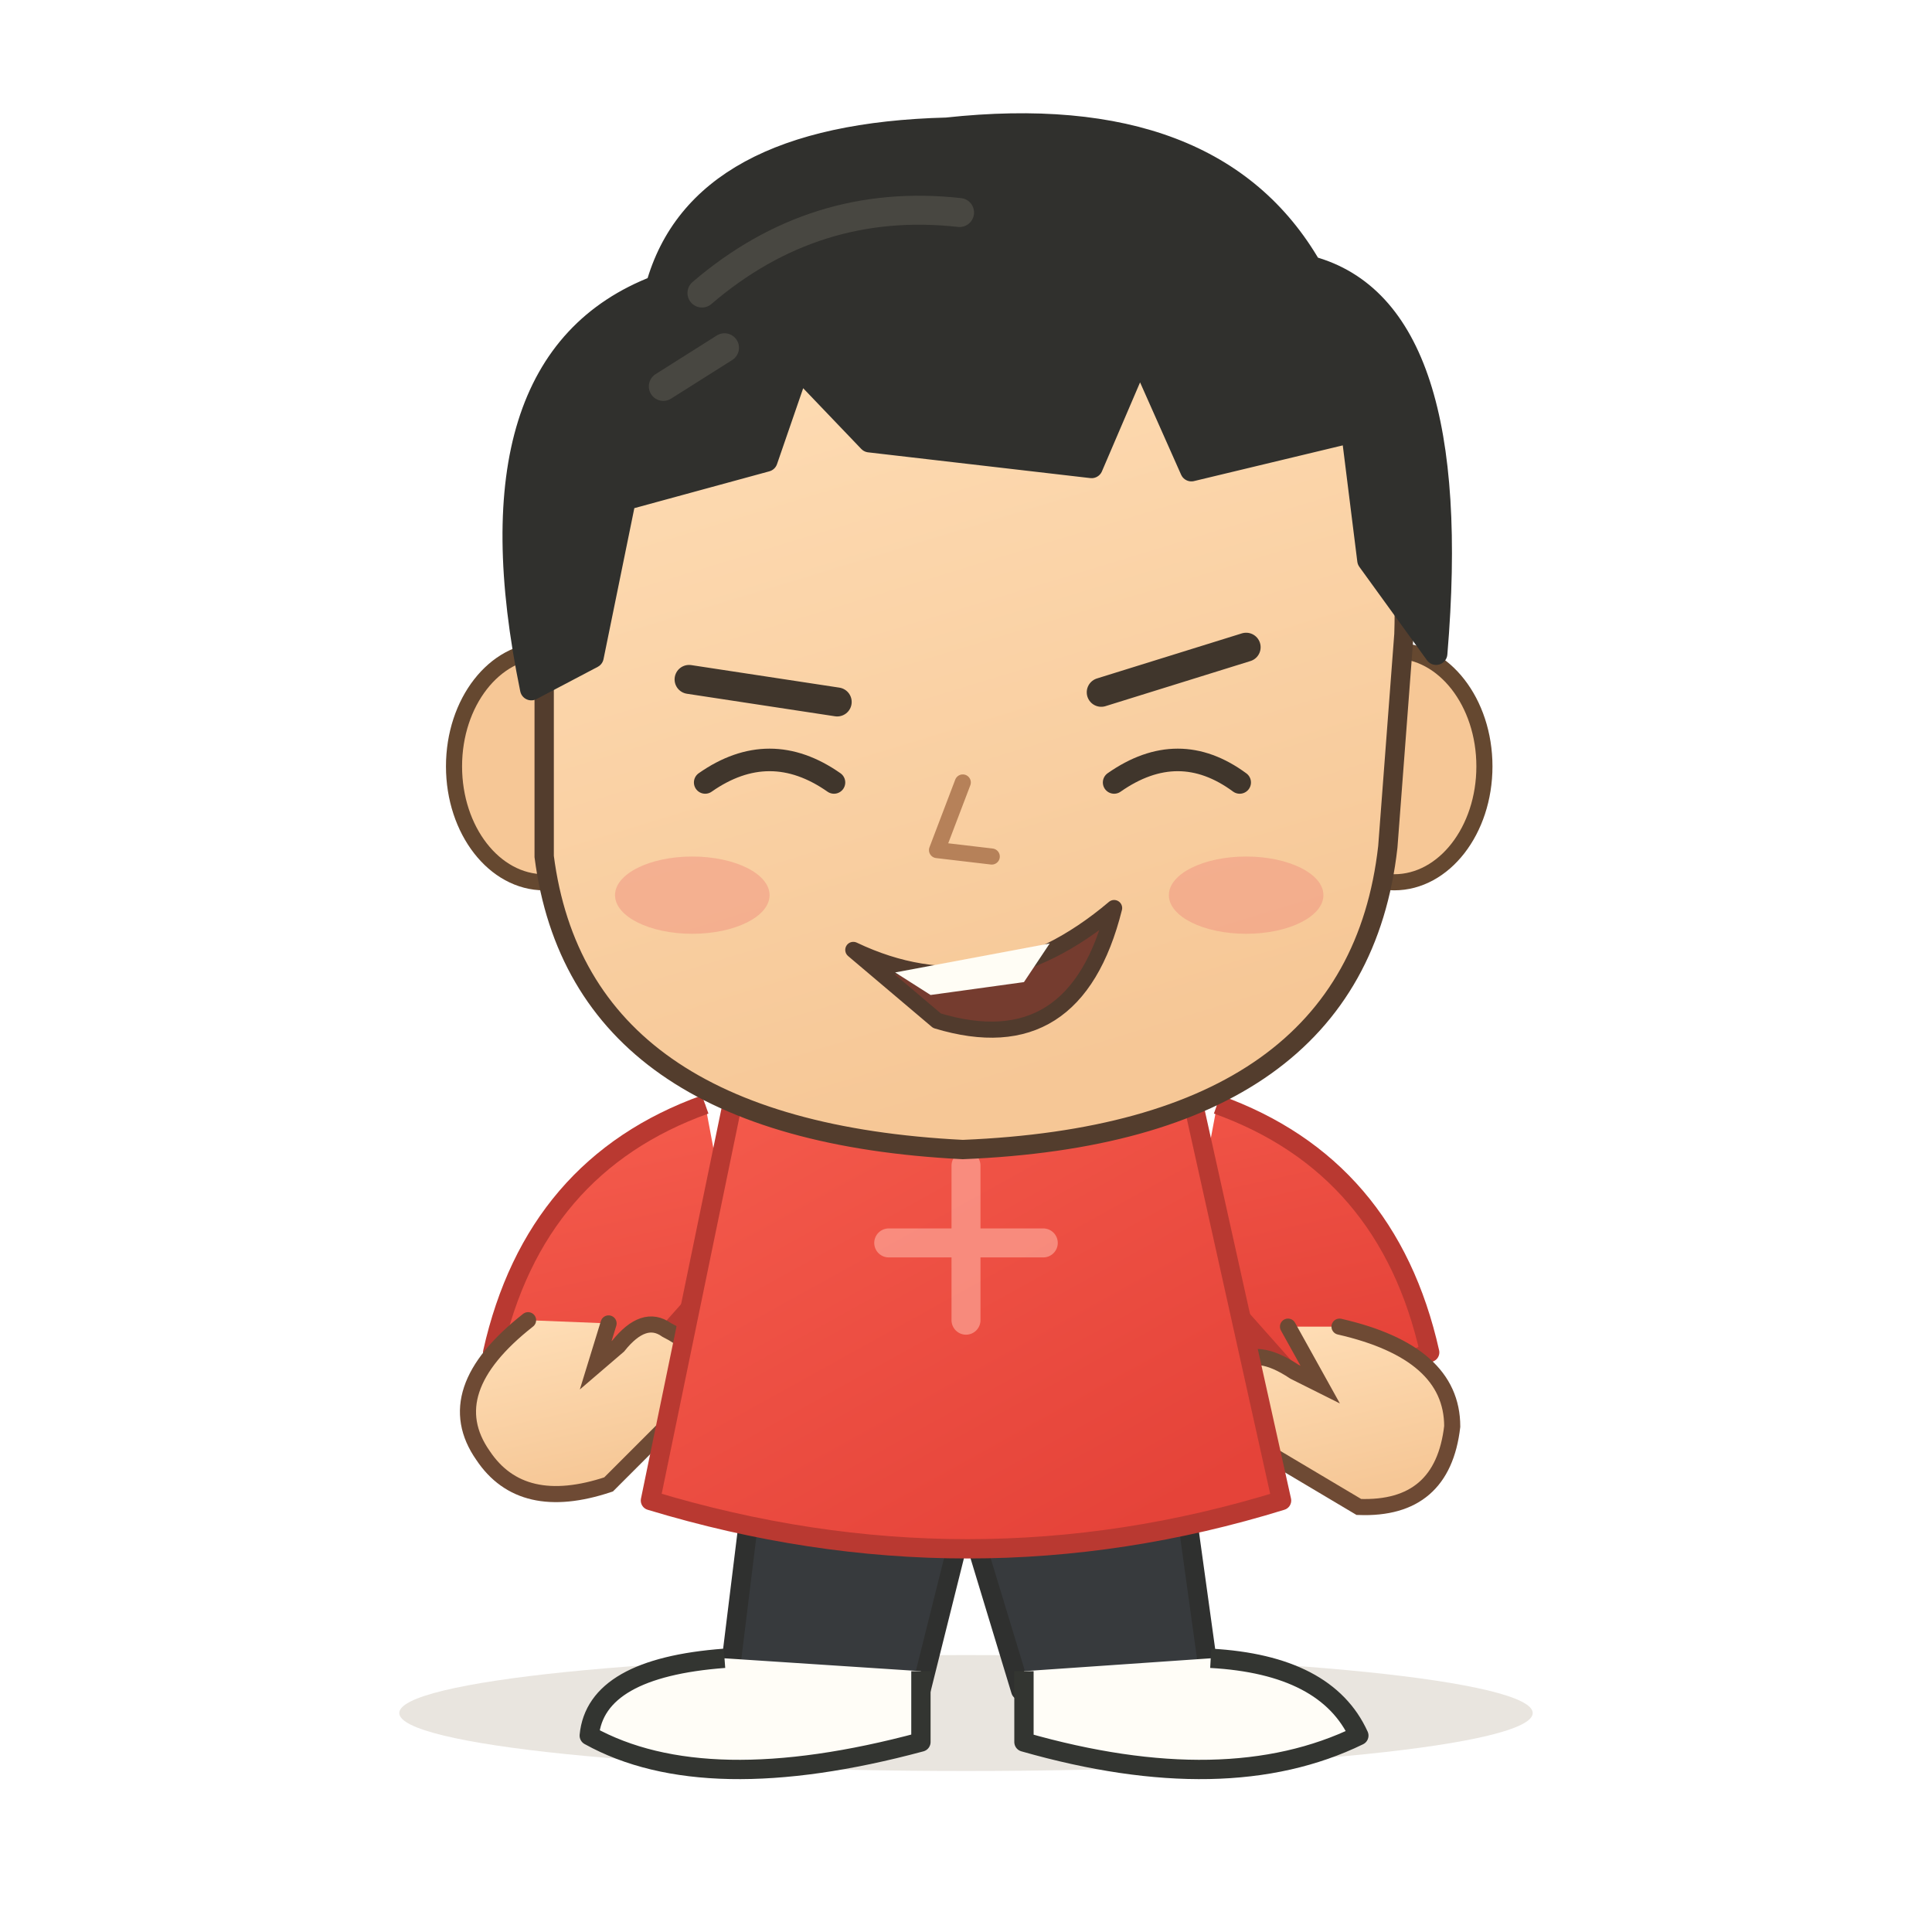
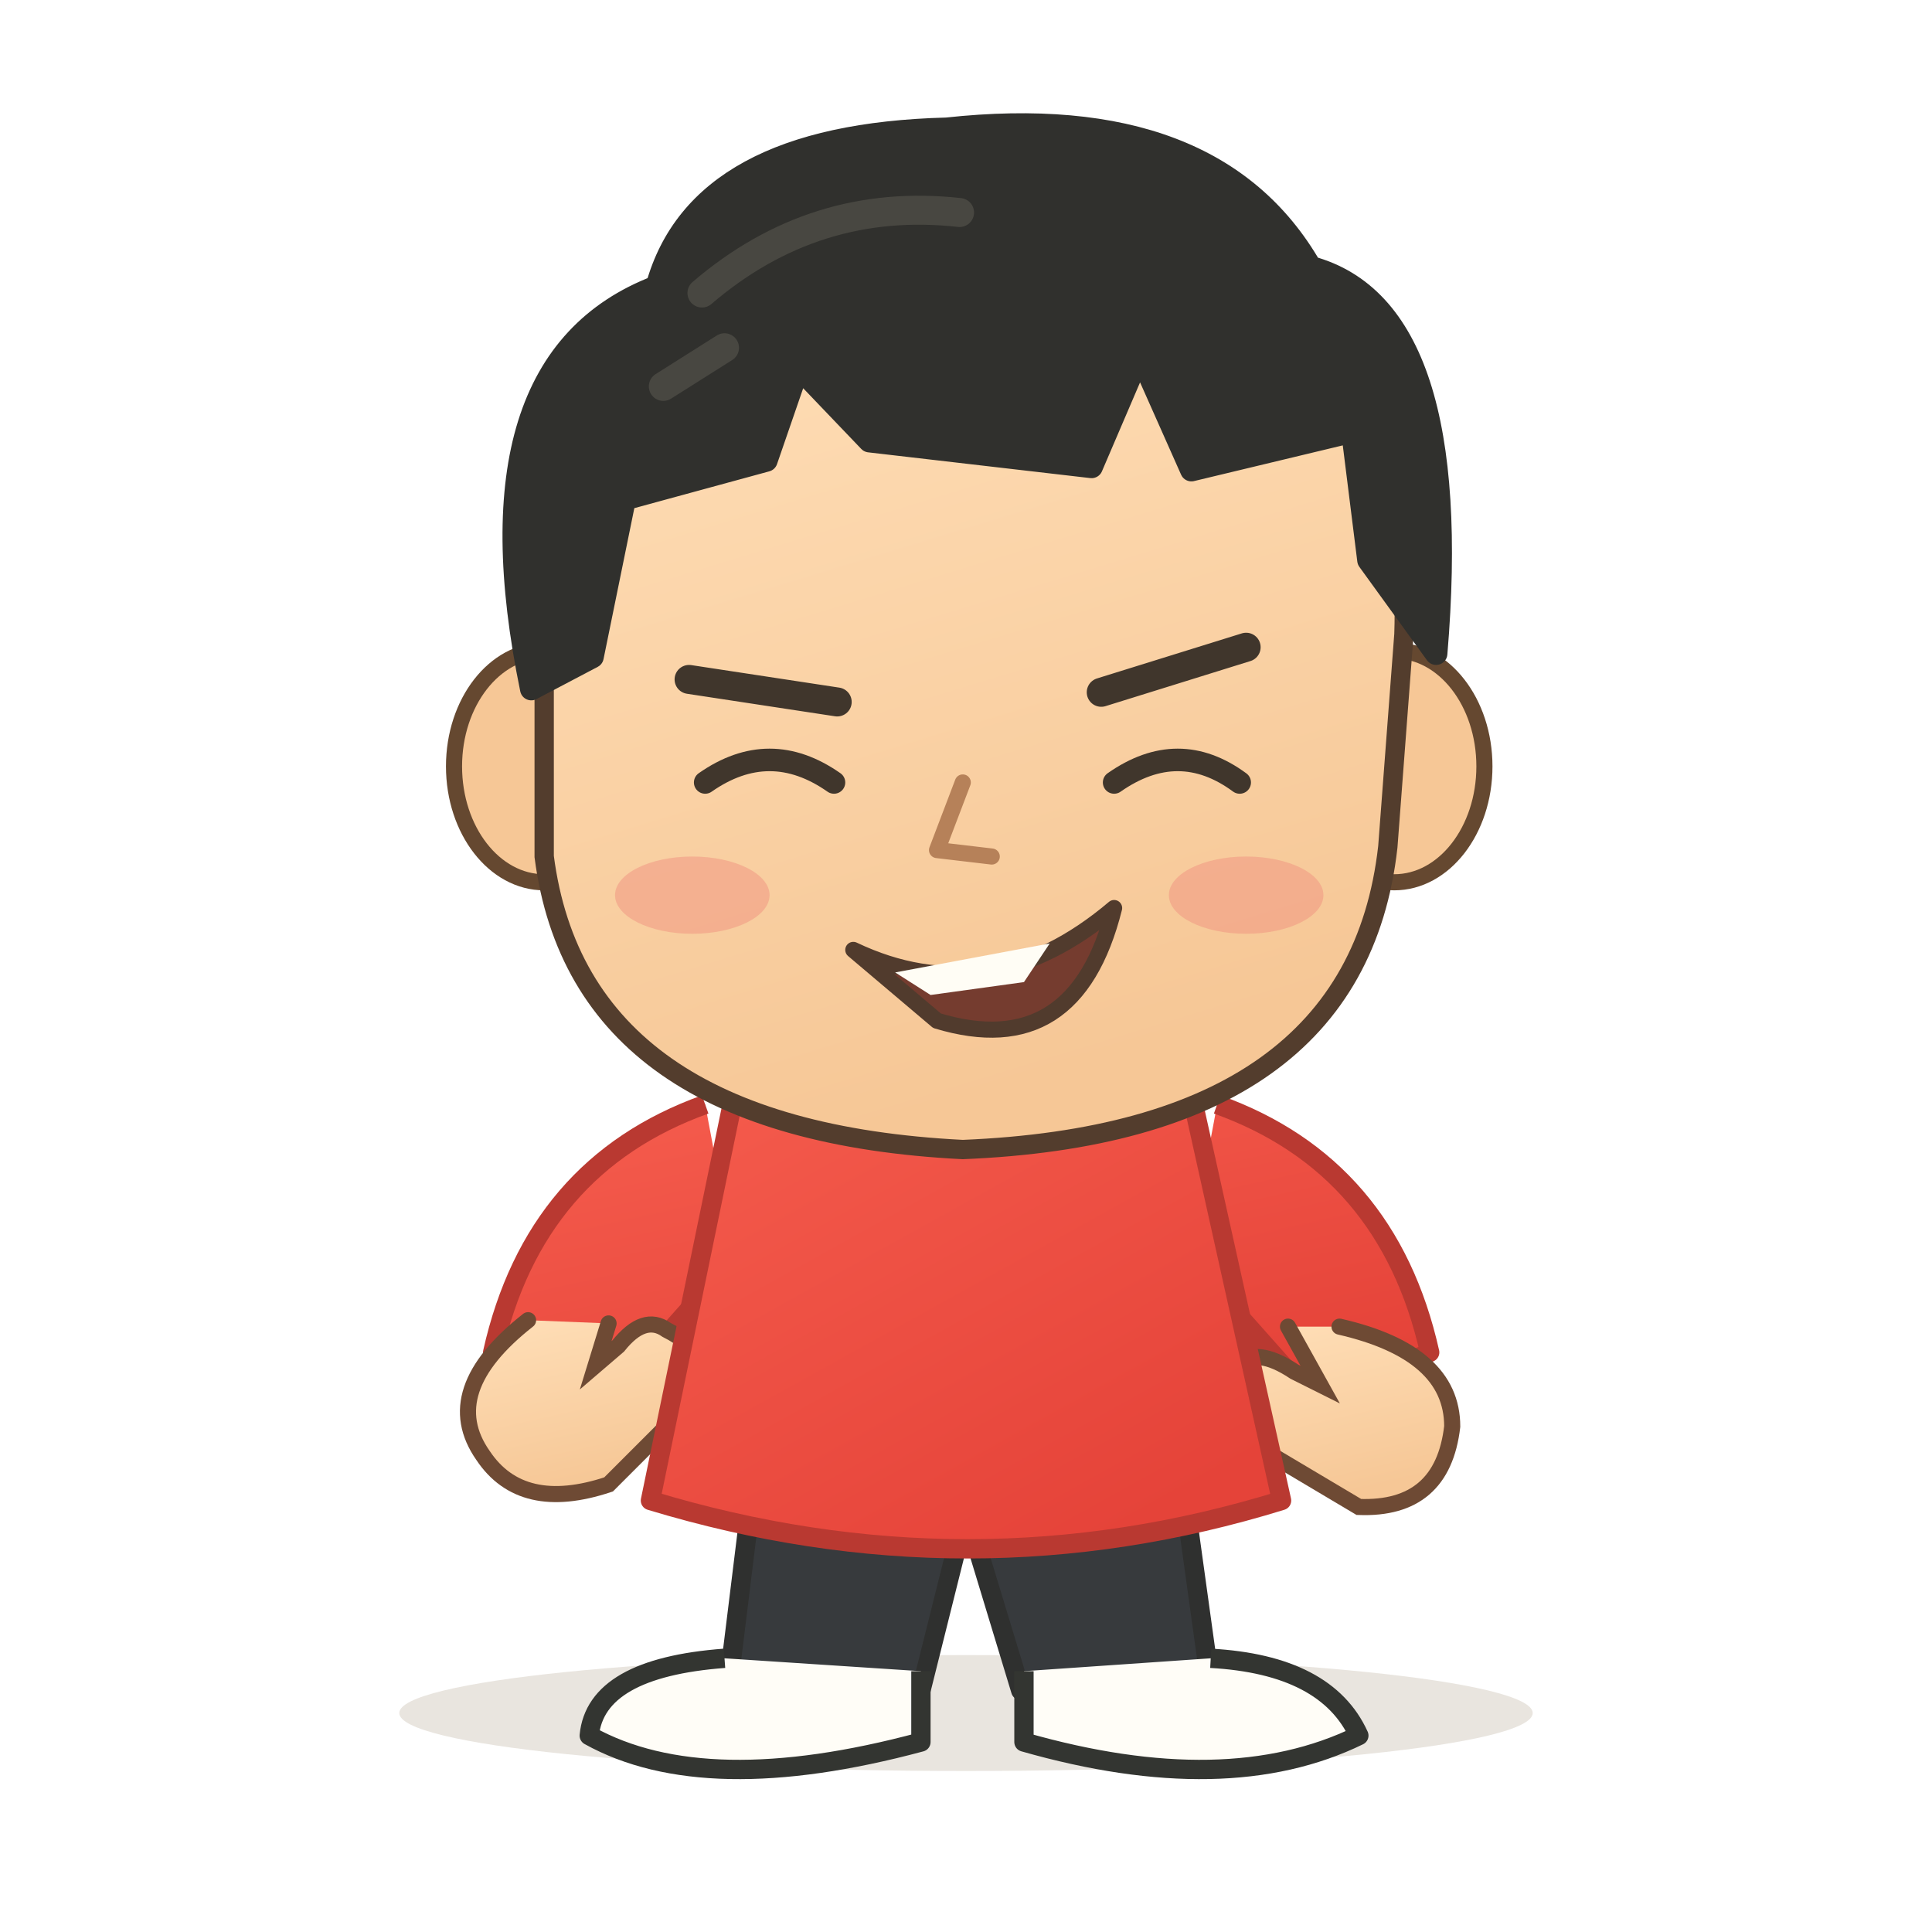
<svg xmlns="http://www.w3.org/2000/svg" width="600" height="600" viewBox="0 0 600 600">
  <defs>
    <radialGradient id="bg">
      <stop stop-color="#f2eee7" />
      <stop offset="1" stop-color="#faf9f7" />
    </radialGradient>
    <linearGradient id="shirt" x2=".7" y2="1">
      <stop stop-color="#f65d4e" />
      <stop offset="1" stop-color="#e54339" />
    </linearGradient>
    <linearGradient id="skin" x2=".3" y2="1">
      <stop stop-color="#ffdfb8" />
      <stop offset="1" stop-color="#f6c796" />
    </linearGradient>
  </defs>
  <ellipse cx="300" cy="532" rx="176" ry="18" fill="#e9e5df" />
  <path d="M234 460l-8 65q28 22 60 0l14-56 17 56q34 18 59-1l-9-65" fill="#373a3d" stroke="#2f302f" stroke-width="6" stroke-linejoin="round" />
  <path d="M225 515q-40 3-42 24 36 20 103 2v-22m32 0v22q63 18 104-2-10-22-46-24" fill="#fffdf7" stroke="#333531" stroke-width="6" stroke-linejoin="round" />
  <path d="M219 343q-53 19-66 77l35 16 40-45m150-48q53 19 66 77l-35 16-40-45" fill="url(#shirt)" stroke="#b93931" stroke-width="6" stroke-linejoin="round" />
  <path d="M164 410q-28 22-14 42 12 18 39 9l26-26q8-14-8-22-7-5-15 5l-7 6 4-13" fill="url(#skin)" stroke="#6e4a34" stroke-width="5" stroke-linecap="round" />
  <path d="M416 412q35 8 35 31-3 26-29 25l-37-22q-12-11-1-22 6-6 18 2l8 4-10-18" fill="url(#skin)" stroke="#6e4a34" stroke-width="5" stroke-linecap="round" />
  <path d="M228 340q70-29 142 0l28 126q-97 30-196 0z" fill="url(#shirt)" stroke="#b93931" stroke-width="6" stroke-linejoin="round" />
  <path d="M268 338q32 34 64 0" fill="none" stroke="#b93931" stroke-width="6" />
-   <path d="M276 386h48m-24-24v48" stroke="#ffb2a3" stroke-width="9" stroke-linecap="round" opacity=".6" />
  <ellipse cx="169" cy="238" rx="28" ry="36" fill="#f6c796" stroke="#654830" stroke-width="5" />
  <ellipse cx="433" cy="238" rx="28" ry="36" fill="#f6c796" stroke="#654830" stroke-width="5" />
  <path d="M169 196q-9-105 129-108 142 0 138 109l-5 66q-10 89-132 94-119-6-130-91z" fill="url(#skin)" stroke="#533d2d" stroke-width="6" />
  <path d="M165 214q-21-102 39-125 13-47 90-49 83-9 113 43 48 13 39 120l-21-29-5-40-50 12-16-36-15 35-69-8-22-23-10 29-44 12-10 49z" fill="#30302d" stroke="#30302d" stroke-width="7" stroke-linejoin="round" />
  <path d="M218 91q35-30 80-25m-92 54 19-12" fill="none" stroke="#484741" stroke-width="9" stroke-linecap="round" />
  <ellipse cx="215" cy="278" rx="24" ry="12" fill="#ef927f" opacity=".5" />
  <ellipse cx="387" cy="278" rx="24" ry="12" fill="#ef927f" opacity=".5" />
  <path d="M214 211l46 7m82-3 45-14" stroke="#40362c" stroke-width="9" stroke-linecap="round" />
  <path d="M219 243q20-14 40 0m87 0q20-14 39 0" fill="none" stroke="#40362c" stroke-width="7" stroke-linecap="round" />
  <path d="M265 295q42 20 81-13-12 48-55 35z" fill="#753c2f" stroke="#513b2d" stroke-width="5" stroke-linejoin="round" />
  <path d="M278 302l48-9-8 12-29 4z" fill="#fffdf5" />
  <path d="M299 243l-8 21 17 2" fill="none" stroke="#b68159" stroke-width="5" stroke-linecap="round" stroke-linejoin="round" />
</svg>
